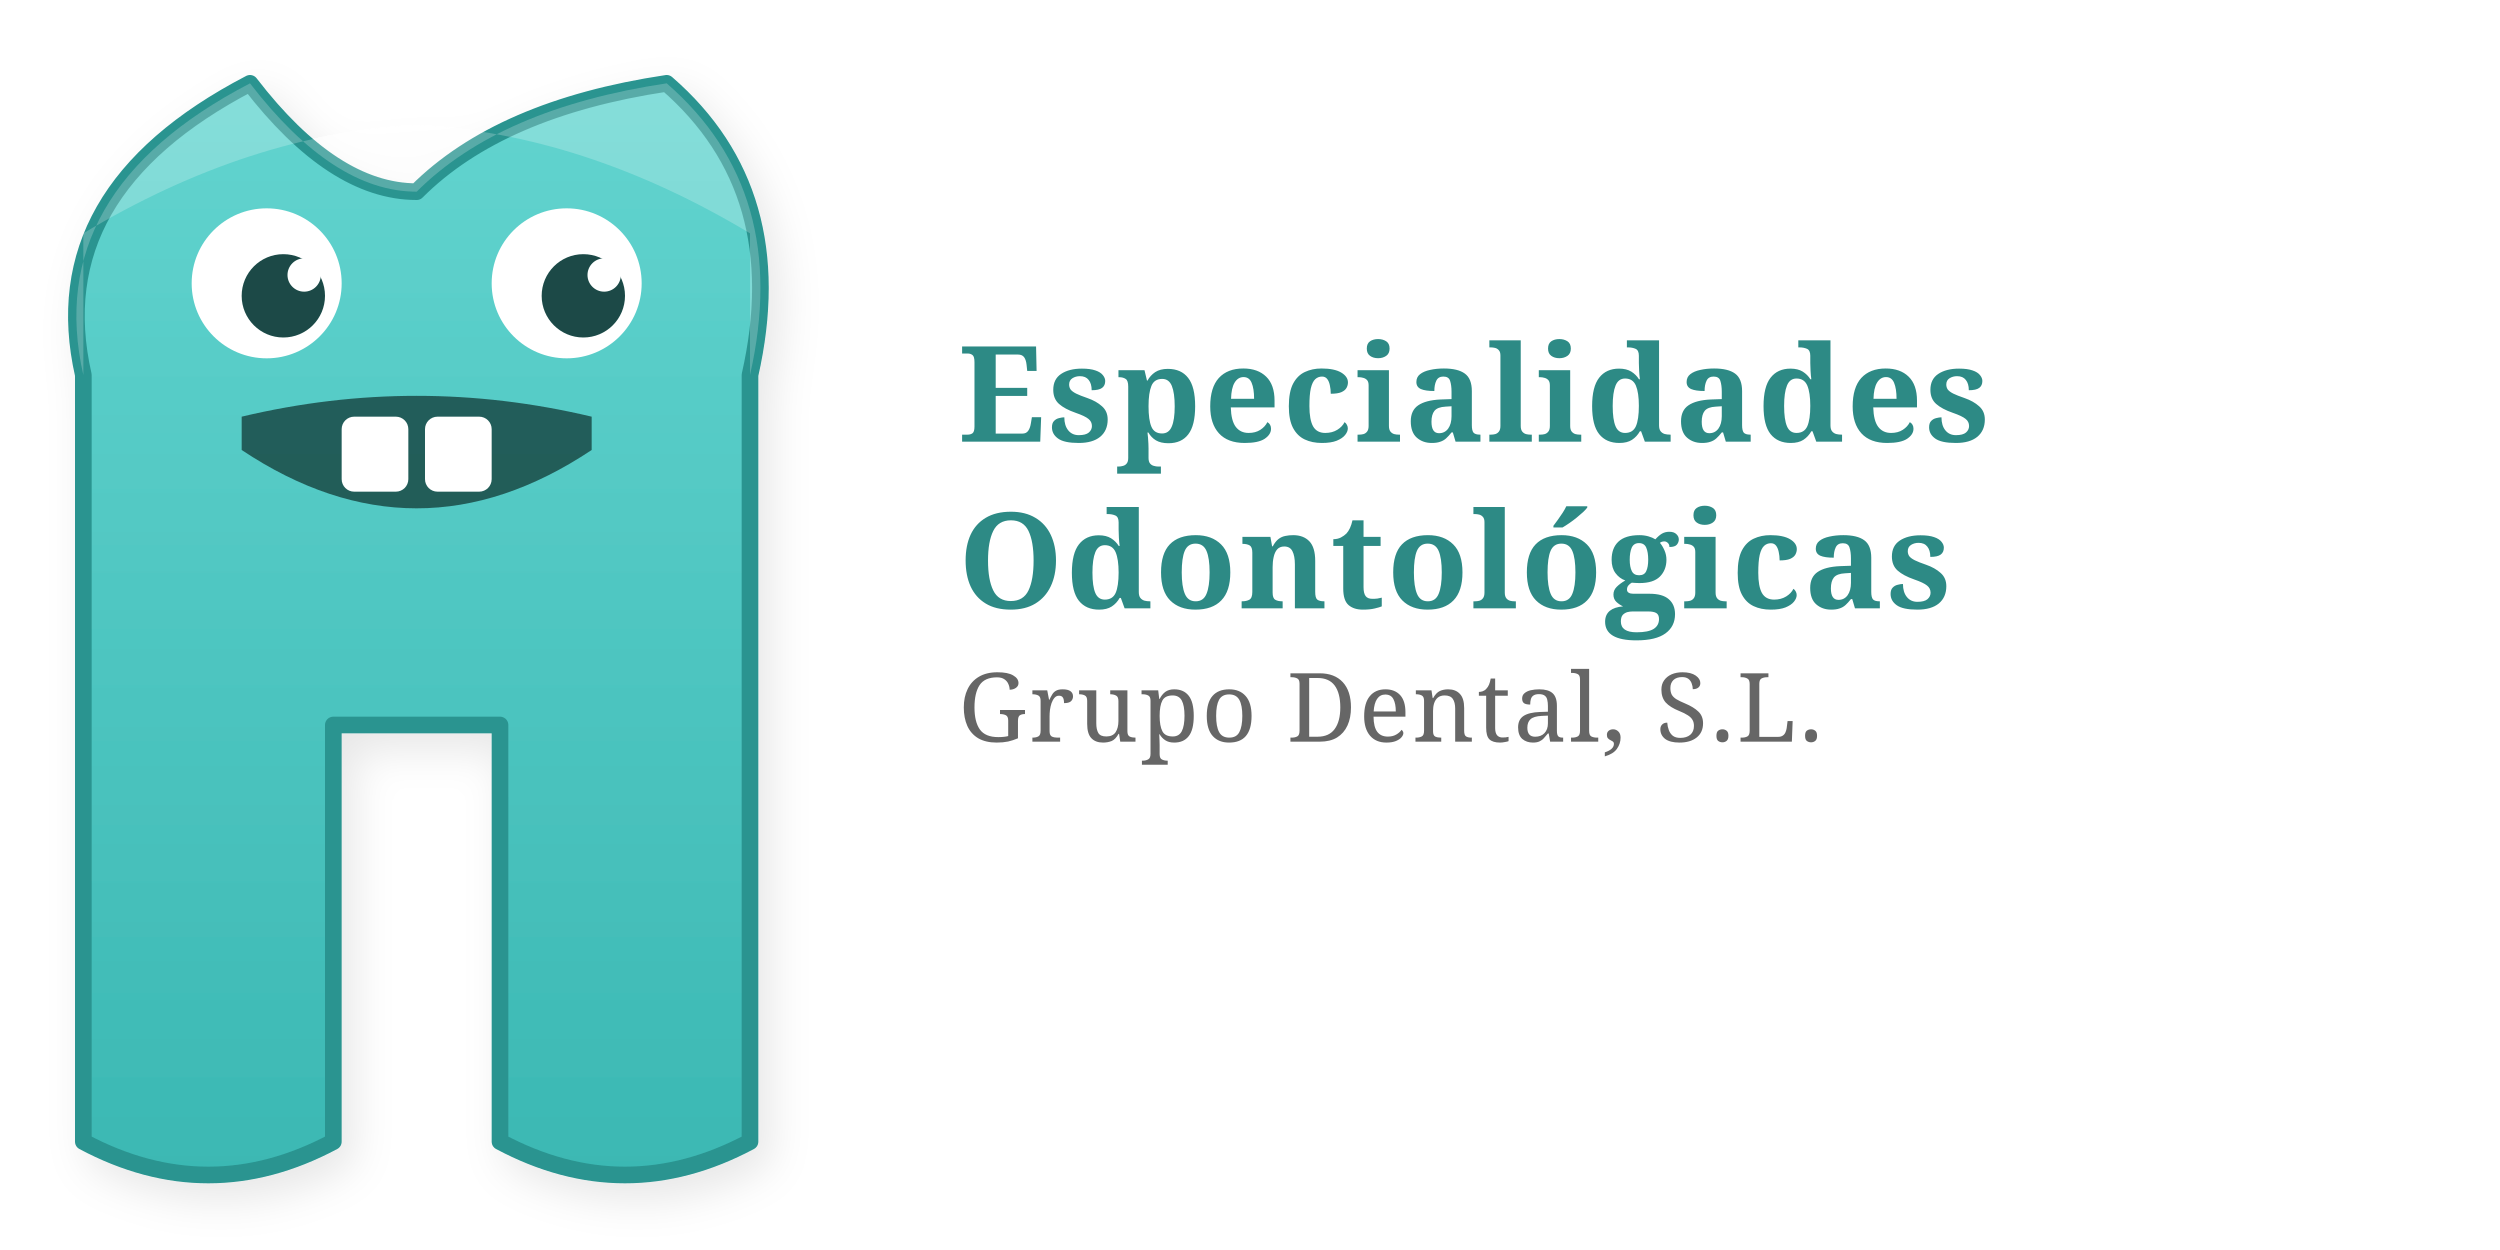
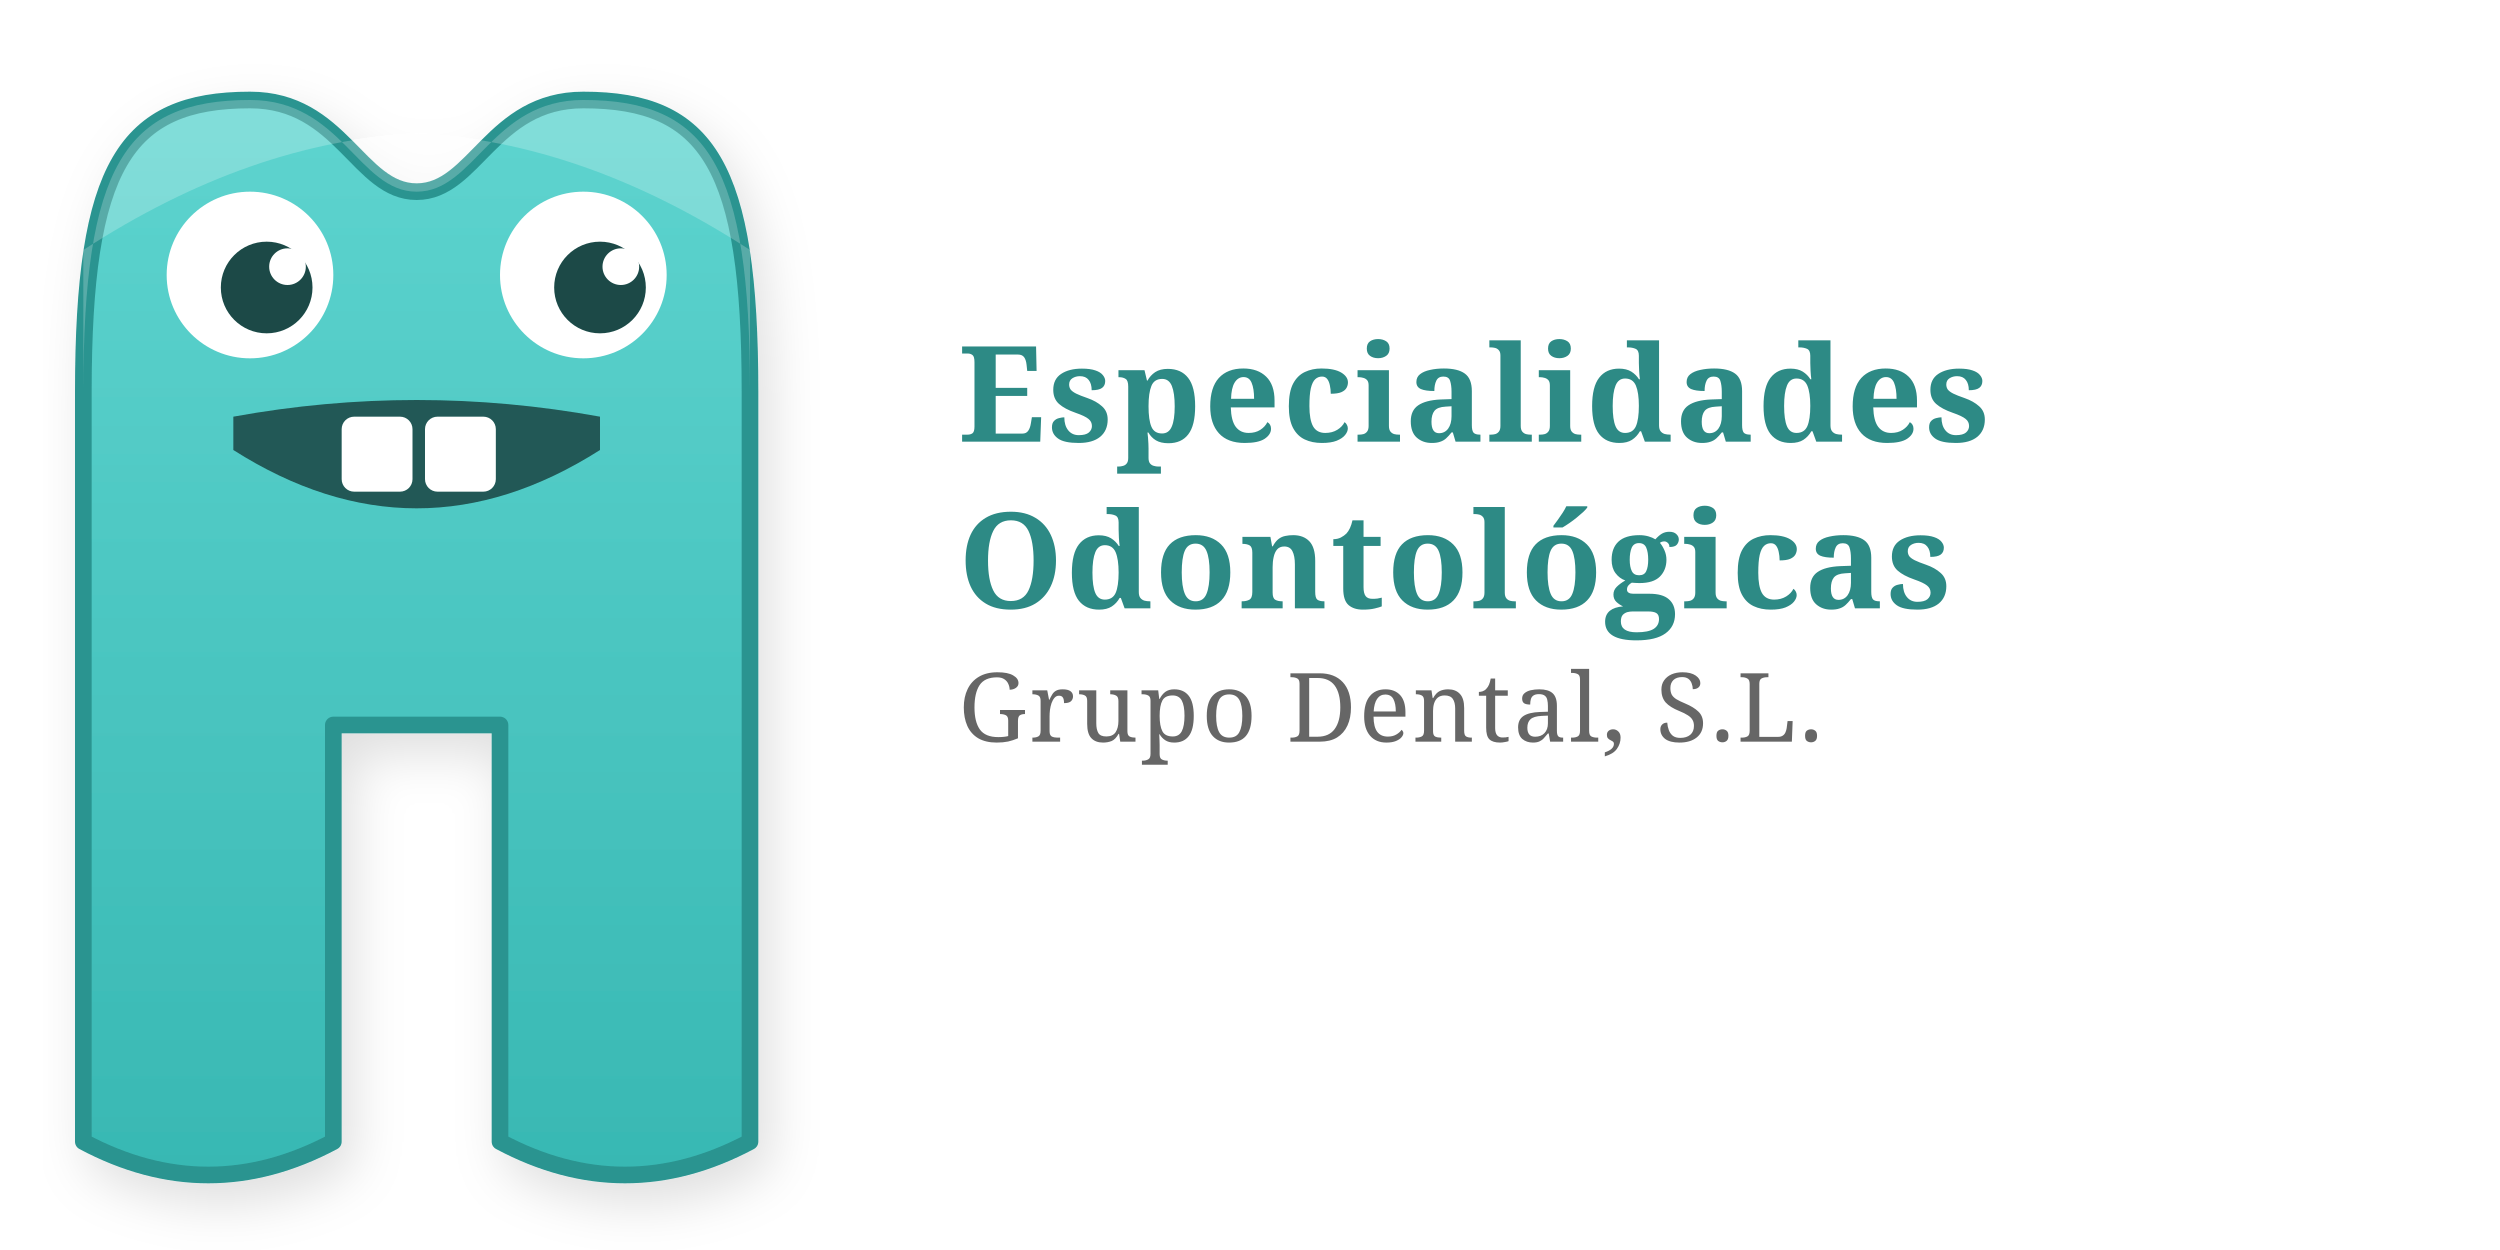
<svg xmlns="http://www.w3.org/2000/svg" viewBox="0 0 300 150" width="600" height="300">
  <defs>
    <linearGradient id="g" x1="0" y1="0" x2="0" y2="1">
-       <stop offset="0%" stop-color="#62d4cf" />
-       <stop offset="100%" stop-color="#3bb8b3" />
+       <stop offset="0%" stop-color="#5ed4cf" />
+       <stop offset="100%" stop-color="#38b8b3" />
    </linearGradient>
-     <filter id="sombra">
-       <feDropShadow dx="1.5" dy="2" stdDeviation="2.5" flood-color="#00000018" />
+     <filter id="sh" x="-8%" y="-8%" width="120%" height="125%">
+       <feDropShadow dx="1.5" dy="2.5" stdDeviation="3" flood-color="#00000020" />
    </filter>
  </defs>
  <rect width="300" height="150" fill="white" />
-   <g transform="translate(5,5)" filter="url(#sombra)">
-     <path fill-rule="evenodd" d="M5,40          Q0,18 25,5          Q35,18 45,18          Q55,8 75,5          Q90,18 85,40          L85,132          Q70,140 55,132          L55,82          L35,82          L35,132          Q20,140 5,132          L5,40 Z" fill="url(#g)" stroke="#2a9490" stroke-width="2" stroke-linejoin="round" />
-     <path d="M5,40 Q0,18 25,5 Q35,18 45,18 Q55,8 75,5 Q90,18 85,40 L85,23 Q65,11 45,10 Q25,11 5,23 Z" fill="white" opacity="0.22" />
-     <circle cx="27" cy="29" r="9" fill="white" />
-     <circle cx="29" cy="30.5" r="5" fill="#1a4a47" />
-     <circle cx="31.5" cy="28" r="2" fill="white" />
-     <circle cx="63" cy="29" r="9" fill="white" />
-     <circle cx="65" cy="30.5" r="5" fill="#1a4a47" />
-     <circle cx="67.5" cy="28" r="2" fill="white" />
-     <path d="M24,49 Q45,63 66,49 L66,45 Q45,40 24,45 Z" fill="#1a4a47" opacity="0.85" />
-     <rect x="36" y="45" width="8" height="9" rx="1.5" fill="white" />
-     <rect x="46" y="45" width="8" height="9" rx="1.5" fill="white" />
+   <g transform="translate(5,5)" filter="url(#sh)">
+     <path fill-rule="evenodd" d="M5,42          C5,15  10,7  25,7          C36,7  38,18 45,18          C52,18 54,7  65,7          C80,7  85,15 85,42          L85,132          Q70,140 55,132          L55,82          L35,82          L35,132          Q20,140 5,132          L5,42 Z" fill="url(#g)" stroke="#2a9490" stroke-width="2" stroke-linejoin="round" />
+     <path d="M5,42          C5,15 10,7 25,7          C36,7 38,18 45,18          C52,18 54,7 65,7          C80,7 85,15 85,42          L85,25 Q65,12 45,11 Q25,12 5,25 Z" fill="white" opacity="0.22" />
+     <circle cx="25" cy="28" r="10" fill="white" />
+     <circle cx="27" cy="29.5" r="5.5" fill="#1a4a47" />
+     <circle cx="29.5" cy="27" r="2.2" fill="white" />
+     <circle cx="65" cy="28" r="10" fill="white" />
+     <circle cx="67" cy="29.5" r="5.5" fill="#1a4a47" />
+     <circle cx="69.5" cy="27" r="2.2" fill="white" />
+     <path d="M23,49 Q45,63 67,49 L67,45 Q45,41 23,45 Z" fill="#1a4a47" opacity="0.88" />
+     <rect x="36" y="45" width="8.5" height="9" rx="1.5" fill="white" />
+     <rect x="46" y="45" width="8.5" height="9" rx="1.5" fill="white" />
  </g>
  <text x="115" y="53" font-family="Georgia, serif" font-size="16" font-weight="700" fill="#2d8a85" letter-spacing="0.3">Especialidades</text>
  <text x="115" y="73" font-family="Georgia, serif" font-size="16" font-weight="700" fill="#2d8a85" letter-spacing="0.3">Odontológicas</text>
  <text x="115" y="89" font-family="Georgia, serif" font-size="11.5" font-weight="400" fill="#666" letter-spacing="0.3">Grupo Dental, S.L.</text>
</svg>
